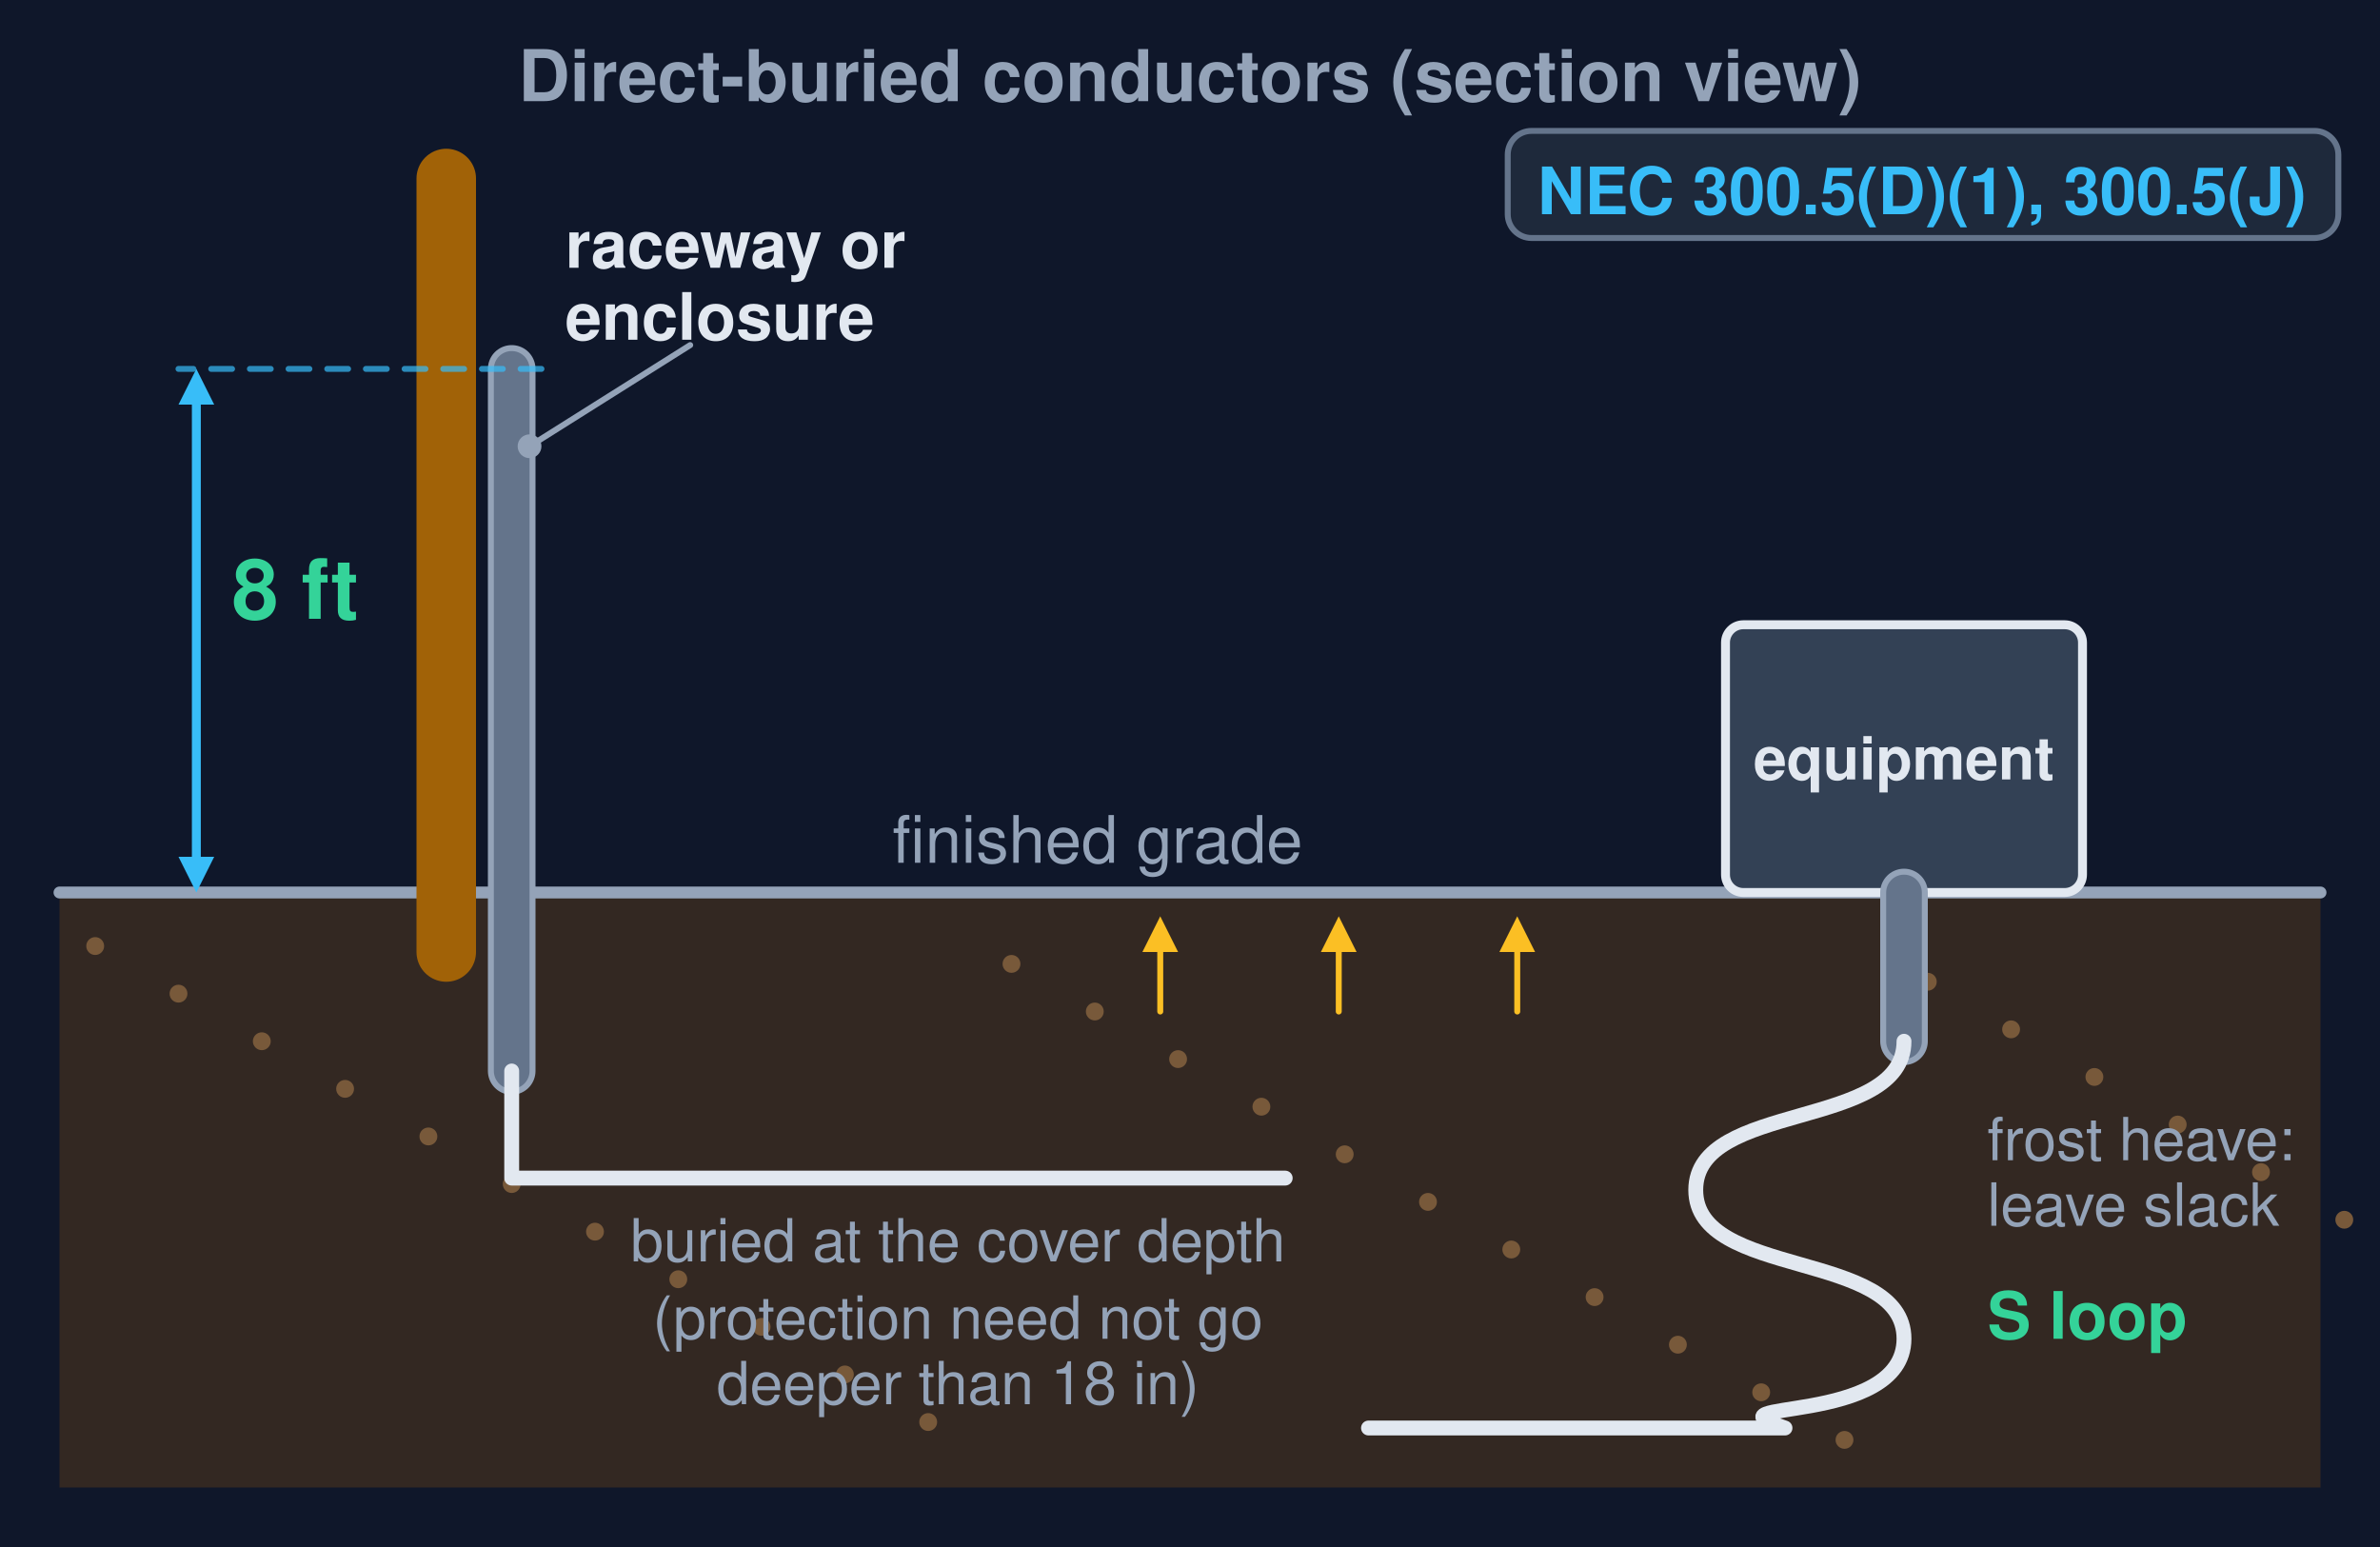
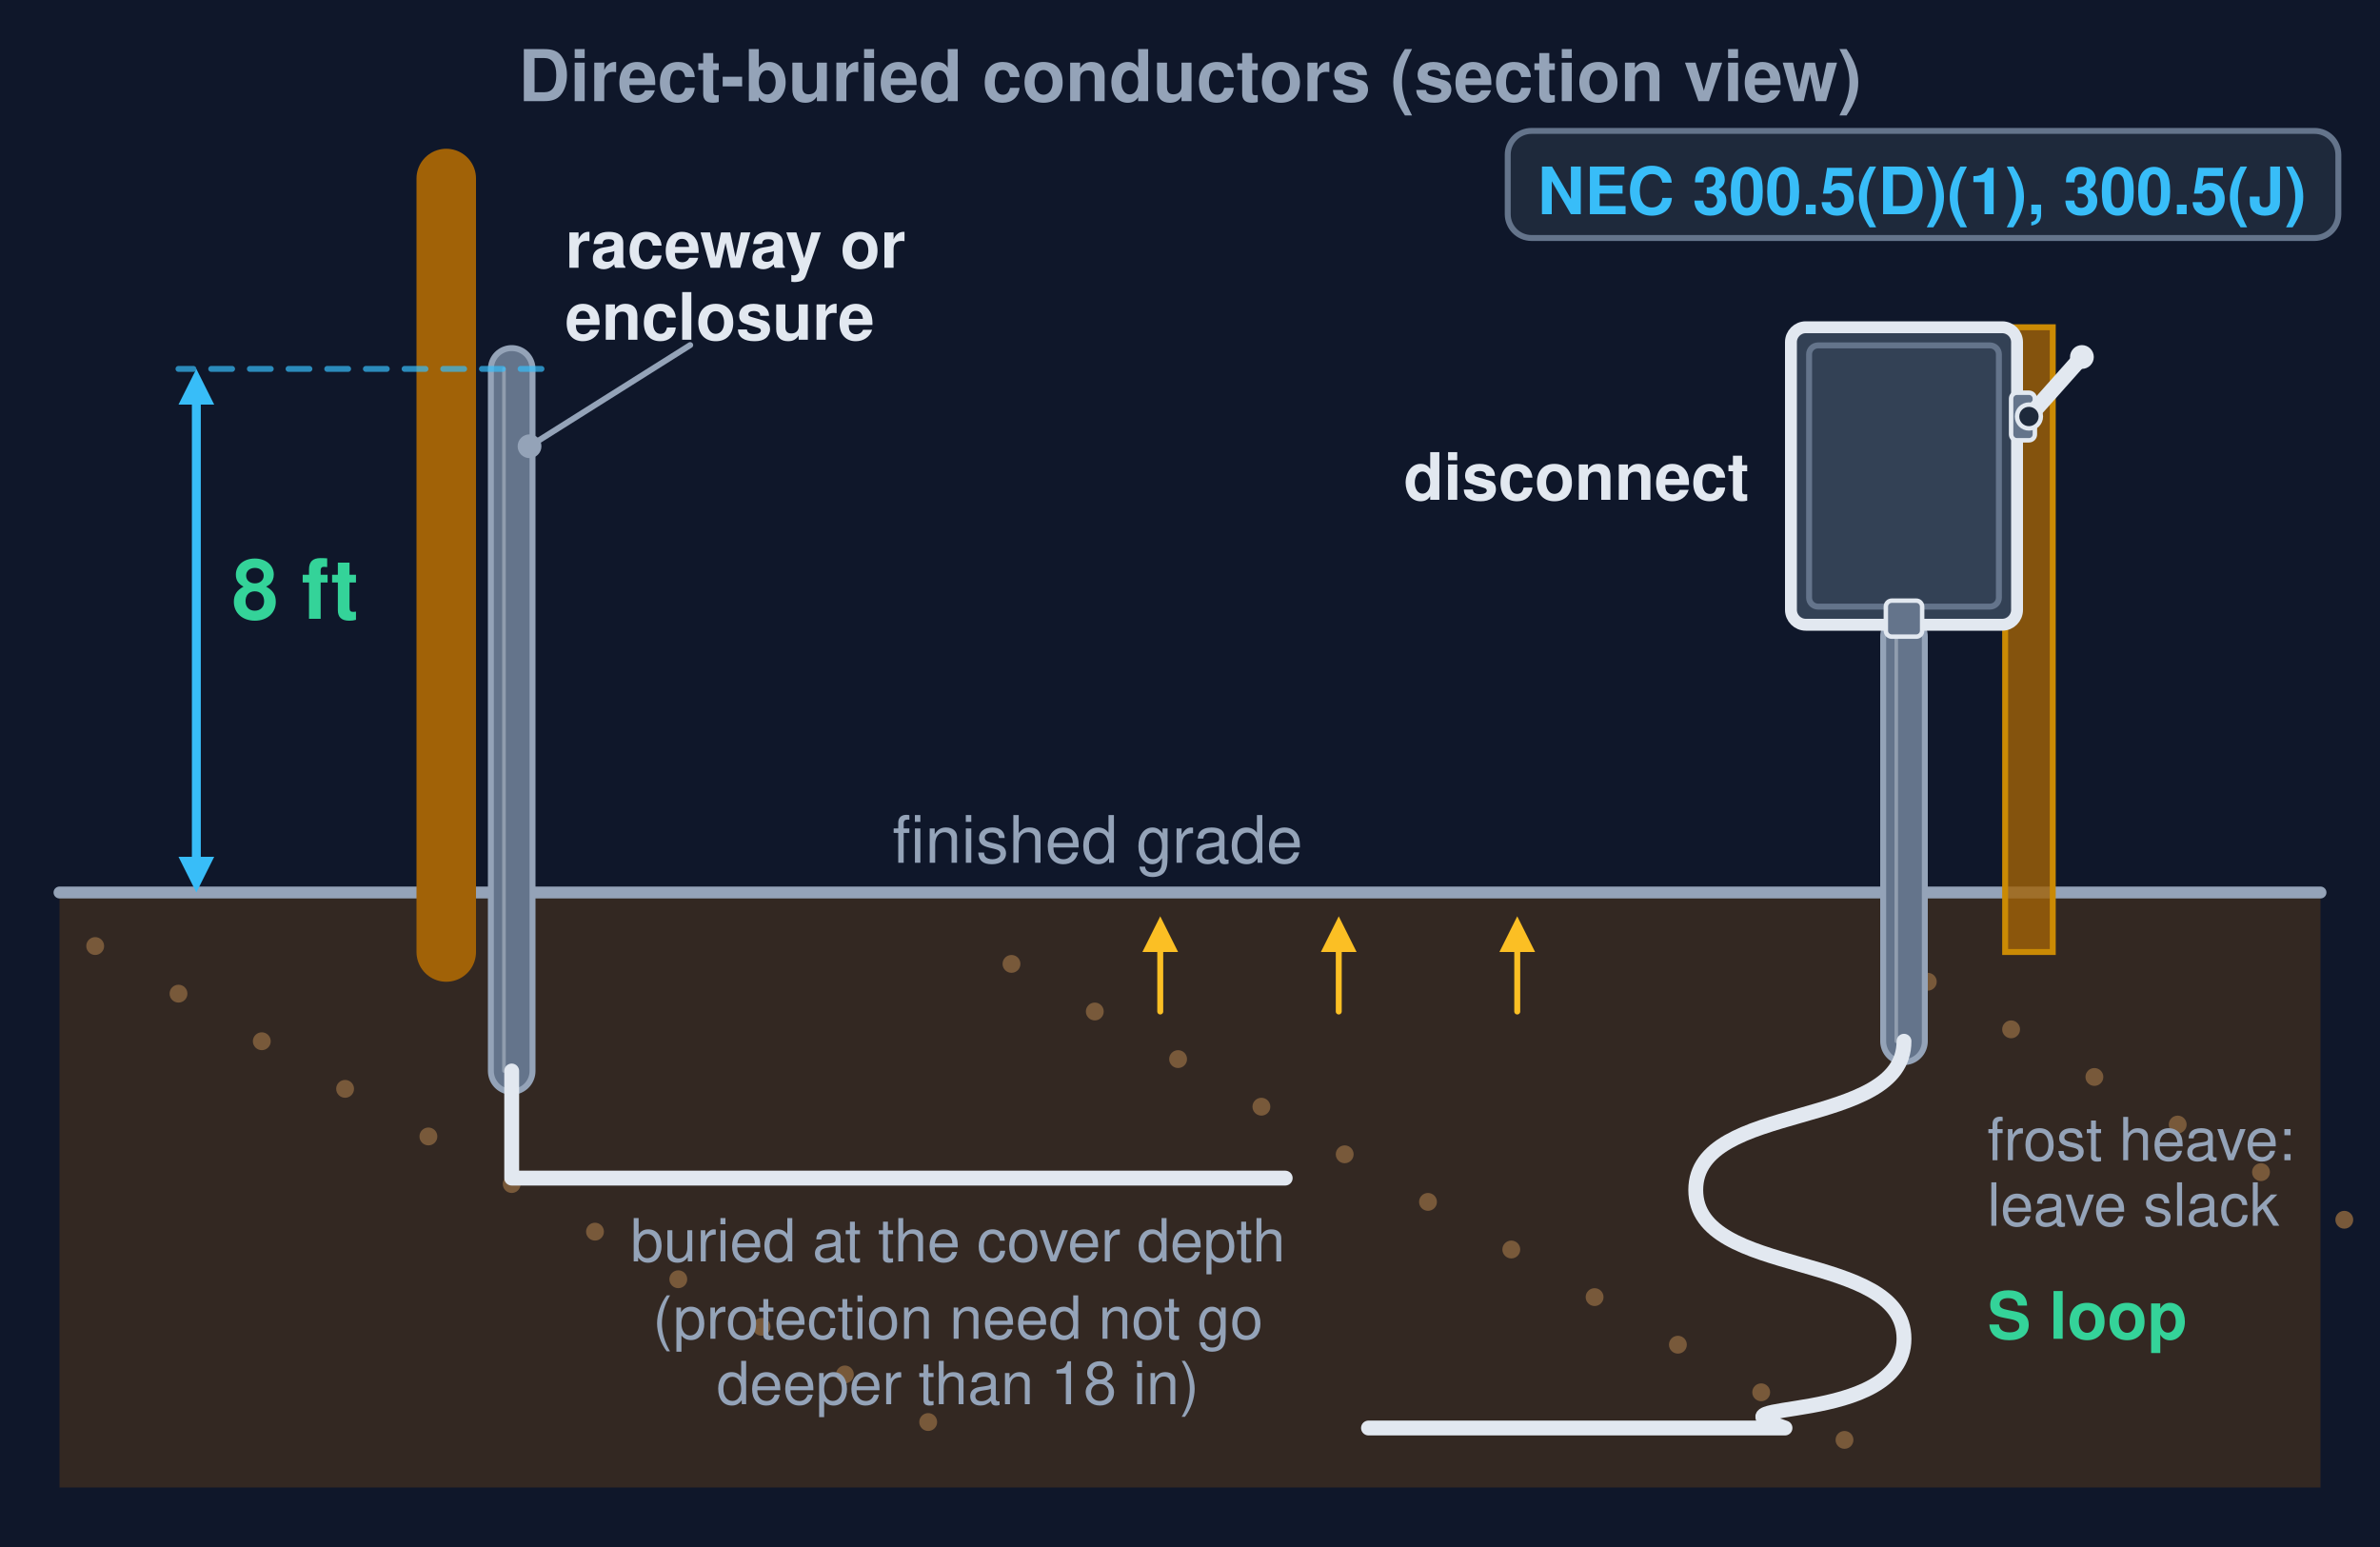
<svg xmlns="http://www.w3.org/2000/svg" width="800" height="520" viewBox="0 0 800 520">
  <rect x="0.0" y="0.0" width="800.0" height="520.0" rx="0" fill="#0f172a" fill-opacity="1.0" stroke="none" stroke-width="2" />
  <text x="400.0" y="34.0" font-family="Helvetica, Arial, sans-serif" font-size="24" font-weight="bold" fill="#94a3b8" text-anchor="middle">Direct-buried conductors (section view)</text>
  <rect x="20.0" y="300.0" width="760.0" height="200.0" rx="0" fill="#3f2e1f" fill-opacity="0.75" stroke="none" stroke-width="2" />
  <circle cx="32.0" cy="318.0" r="3" fill="#78593a" stroke="none" stroke-width="2" />
  <circle cx="60.0" cy="334.0" r="3" fill="#78593a" stroke="none" stroke-width="2" />
  <circle cx="88.0" cy="350.0" r="3" fill="#78593a" stroke="none" stroke-width="2" />
  <circle cx="116.0" cy="366.0" r="3" fill="#78593a" stroke="none" stroke-width="2" />
  <circle cx="144.0" cy="382.0" r="3" fill="#78593a" stroke="none" stroke-width="2" />
  <circle cx="172.0" cy="398.0" r="3" fill="#78593a" stroke="none" stroke-width="2" />
  <circle cx="200.0" cy="414.0" r="3" fill="#78593a" stroke="none" stroke-width="2" />
  <circle cx="228.0" cy="430.0" r="3" fill="#78593a" stroke="none" stroke-width="2" />
  <circle cx="256.0" cy="446.0" r="3" fill="#78593a" stroke="none" stroke-width="2" />
  <circle cx="284.0" cy="462.0" r="3" fill="#78593a" stroke="none" stroke-width="2" />
  <circle cx="312.0" cy="478.0" r="3" fill="#78593a" stroke="none" stroke-width="2" />
  <circle cx="340.0" cy="324.0" r="3" fill="#78593a" stroke="none" stroke-width="2" />
  <circle cx="368.0" cy="340.0" r="3" fill="#78593a" stroke="none" stroke-width="2" />
  <circle cx="396.0" cy="356.0" r="3" fill="#78593a" stroke="none" stroke-width="2" />
  <circle cx="424.0" cy="372.0" r="3" fill="#78593a" stroke="none" stroke-width="2" />
  <circle cx="452.0" cy="388.0" r="3" fill="#78593a" stroke="none" stroke-width="2" />
  <circle cx="480.0" cy="404.0" r="3" fill="#78593a" stroke="none" stroke-width="2" />
  <circle cx="508.0" cy="420.0" r="3" fill="#78593a" stroke="none" stroke-width="2" />
  <circle cx="536.0" cy="436.0" r="3" fill="#78593a" stroke="none" stroke-width="2" />
  <circle cx="564.0" cy="452.0" r="3" fill="#78593a" stroke="none" stroke-width="2" />
  <circle cx="592.0" cy="468.0" r="3" fill="#78593a" stroke="none" stroke-width="2" />
  <circle cx="620.0" cy="484.0" r="3" fill="#78593a" stroke="none" stroke-width="2" />
  <circle cx="648.0" cy="330.0" r="3" fill="#78593a" stroke="none" stroke-width="2" />
  <circle cx="676.0" cy="346.0" r="3" fill="#78593a" stroke="none" stroke-width="2" />
  <circle cx="704.0" cy="362.0" r="3" fill="#78593a" stroke="none" stroke-width="2" />
  <circle cx="732.0" cy="378.0" r="3" fill="#78593a" stroke="none" stroke-width="2" />
  <circle cx="760.0" cy="394.0" r="3" fill="#78593a" stroke="none" stroke-width="2" />
  <circle cx="788.0" cy="410.0" r="3" fill="#78593a" stroke="none" stroke-width="2" />
  <line x1="20.0" y1="300.0" x2="780.0" y2="300.0" stroke="#94a3b8" stroke-width="4" stroke-linecap="round" stroke-opacity="1.0" />
  <text x="300.0" y="290.0" font-family="Helvetica, Arial, sans-serif" font-size="22" fill="#94a3b8" text-anchor="start">finished grade</text>
  <line x1="150.0" y1="60.0" x2="150.0" y2="320.0" stroke="#a16207" stroke-width="20" stroke-linecap="round" stroke-opacity="1.0" />
  <line x1="172.0" y1="124.0" x2="172.0" y2="360.0" stroke="#94a3b8" stroke-width="16" stroke-linecap="round" stroke-opacity="1.0" />
  <line x1="172.0" y1="124.0" x2="172.0" y2="360.0" stroke="#64748b" stroke-width="12" stroke-linecap="round" stroke-opacity="1.0" />
+   <line x1="169.4" y1="124.0" x2="169.4" y2="360.0" stroke="#e2e8f0" stroke-width="1.2" stroke-linecap="round" stroke-opacity="0.35" />
  <polyline points="172.0,360.0 172.0,396.0 432.0,396.0" fill="none" stroke="#e2e8f0" stroke-width="5" stroke-linecap="round" stroke-linejoin="round" />
  <text x="322.0" y="424.0" font-family="Helvetica, Arial, sans-serif" font-size="20" fill="#94a3b8" text-anchor="middle">buried at the cover depth</text>
  <line x1="182.0" y1="124.0" x2="175.0" y2="124.0" stroke="#38bdf8" stroke-width="2" stroke-linecap="round" stroke-opacity="0.7" />
  <line x1="169.0" y1="124.0" x2="162.0" y2="124.0" stroke="#38bdf8" stroke-width="2" stroke-linecap="round" stroke-opacity="0.7" />
  <line x1="156.0" y1="124.0" x2="149.0" y2="124.0" stroke="#38bdf8" stroke-width="2" stroke-linecap="round" stroke-opacity="0.7" />
  <line x1="143.0" y1="124.0" x2="136.0" y2="124.0" stroke="#38bdf8" stroke-width="2" stroke-linecap="round" stroke-opacity="0.7" />
  <line x1="130.0" y1="124.0" x2="123.0" y2="124.0" stroke="#38bdf8" stroke-width="2" stroke-linecap="round" stroke-opacity="0.7" />
  <line x1="117.0" y1="124.0" x2="110.0" y2="124.0" stroke="#38bdf8" stroke-width="2" stroke-linecap="round" stroke-opacity="0.7" />
  <line x1="104.0" y1="124.0" x2="97.0" y2="124.0" stroke="#38bdf8" stroke-width="2" stroke-linecap="round" stroke-opacity="0.7" />
  <line x1="91.0" y1="124.0" x2="84.0" y2="124.0" stroke="#38bdf8" stroke-width="2" stroke-linecap="round" stroke-opacity="0.7" />
  <line x1="78.0" y1="124.0" x2="71.0" y2="124.0" stroke="#38bdf8" stroke-width="2" stroke-linecap="round" stroke-opacity="0.7" />
  <line x1="65.0" y1="124.0" x2="60.0" y2="124.0" stroke="#38bdf8" stroke-width="2" stroke-linecap="round" stroke-opacity="0.7" />
  <line x1="66.0" y1="130.0" x2="66.0" y2="294.0" stroke="#38bdf8" stroke-width="3" stroke-linecap="round" stroke-opacity="1.0" />
  <polygon points="66.0,124.0 72.0,136.0 60.0,136.0" fill="#38bdf8" fill-opacity="1.0" stroke="none" stroke-width="2" />
  <polygon points="66.0,300.0 60.0,288.0 72.0,288.0" fill="#38bdf8" fill-opacity="1.0" stroke="none" stroke-width="2" />
  <text x="78.0" y="208.0" font-family="Helvetica, Arial, sans-serif" font-size="28" font-weight="bold" fill="#34d399" text-anchor="start">8 ft</text>
  <text x="190.0" y="90.0" font-family="Helvetica, Arial, sans-serif" font-size="22" font-weight="bold" fill="#e2e8f0" text-anchor="start">raceway or</text>
  <text x="190.0" y="114.2" font-family="Helvetica, Arial, sans-serif" font-size="22" font-weight="bold" fill="#e2e8f0" text-anchor="start">enclosure</text>
  <line x1="232.0" y1="116.0" x2="178.0" y2="150.0" stroke="#94a3b8" stroke-width="2" stroke-linecap="round" stroke-opacity="1.0" />
  <circle cx="178.0" cy="150.0" r="4" fill="#94a3b8" stroke="none" stroke-width="2" />
  <text x="322.0" y="450.0" font-family="Helvetica, Arial, sans-serif" font-size="20" fill="#94a3b8" text-anchor="middle">(protection need not go</text>
  <text x="322.0" y="472.0" font-family="Helvetica, Arial, sans-serif" font-size="20" fill="#94a3b8" text-anchor="middle">deeper than 18 in)</text>
-   <rect x="580.0" y="210.0" width="120.0" height="90.0" rx="6" fill="#334155" fill-opacity="1.0" stroke="#e2e8f0" stroke-width="3" />
-   <text x="640.0" y="262.0" font-family="Helvetica, Arial, sans-serif" font-size="20" font-weight="bold" fill="#e2e8f0" text-anchor="middle">equipment</text>
-   <line x1="640.0" y1="300.0" x2="640.0" y2="350.0" stroke="#94a3b8" stroke-width="16" stroke-linecap="round" stroke-opacity="1.0" />
-   <line x1="640.0" y1="300.0" x2="640.0" y2="350.0" stroke="#64748b" stroke-width="12" stroke-linecap="round" stroke-opacity="1.0" />
+   <rect x="674.0" y="110.0" width="16.0" height="210.0" rx="0" fill="#a16207" fill-opacity="0.8" stroke="#ca8a04" stroke-width="2" />
+   <line x1="640.0" y1="214.0" x2="640.0" y2="350.0" stroke="#94a3b8" stroke-width="16" stroke-linecap="round" stroke-opacity="1.0" />
+   <line x1="640.0" y1="214.0" x2="640.0" y2="350.0" stroke="#64748b" stroke-width="12" stroke-linecap="round" stroke-opacity="1.0" />
+   <line x1="637.4" y1="214.0" x2="637.4" y2="350.0" stroke="#e2e8f0" stroke-width="1.2" stroke-linecap="round" stroke-opacity="0.35" />
+   <rect x="602.0" y="110.0" width="76.0" height="100.0" rx="5" fill="#334155" fill-opacity="1.0" stroke="#e2e8f0" stroke-width="4" />
+   <rect x="608.1" y="116.1" width="63.8" height="87.8" rx="3" fill="none" fill-opacity="1.0" stroke="#64748b" stroke-width="2" />
+   <rect x="633.9" y="201.9" width="12.2" height="12.1" rx="2" fill="#64748b" fill-opacity="1.0" stroke="#e2e8f0" stroke-width="1.5" />
+   <rect x="676.0" y="132.0" width="8.0" height="16.0" rx="2" fill="#64748b" fill-opacity="1.0" stroke="#e2e8f0" stroke-width="1.5" />
+   <line x1="682.0" y1="140.0" x2="699.8" y2="120.0" stroke="#e2e8f0" stroke-width="5.32" stroke-linecap="round" stroke-opacity="1.0" />
+   <circle cx="699.8" cy="120.0" r="4.0" fill="#e2e8f0" stroke="none" stroke-width="2" />
+   <circle cx="682.0" cy="140.0" r="4.0" fill="#1e293b" stroke="#e2e8f0" stroke-width="1.5" />
+   <text x="588.0" y="168.0" font-family="Helvetica, Arial, sans-serif" font-size="22" font-weight="bold" fill="#e2e8f0" text-anchor="end">disconnect</text>
  <path d="M 640 350 c 0 30 -70 20 -70 50 s 70 20 70 50 s -70 20 -40 30 L 460 480" fill="none" stroke="#e2e8f0" stroke-width="5" stroke-linecap="round" stroke-linejoin="round" />
  <text x="668.0" y="390.0" font-family="Helvetica, Arial, sans-serif" font-size="20" fill="#94a3b8" text-anchor="start">frost heave:</text>
  <text x="668.0" y="412.0" font-family="Helvetica, Arial, sans-serif" font-size="20" fill="#94a3b8" text-anchor="start">leave slack</text>
  <text x="668.0" y="450.0" font-family="Helvetica, Arial, sans-serif" font-size="22" font-weight="bold" fill="#34d399" text-anchor="start">S loop</text>
  <line x1="390.0" y1="340.0" x2="390.0" y2="315.2" stroke="#fbbf24" stroke-width="2" stroke-linecap="round" stroke-opacity="1.0" />
  <polygon points="390.0,308.0 396.0,320.0 384.0,320.0" fill="#fbbf24" fill-opacity="1.0" stroke="none" stroke-width="2" />
  <line x1="450.0" y1="340.0" x2="450.0" y2="315.2" stroke="#fbbf24" stroke-width="2" stroke-linecap="round" stroke-opacity="1.0" />
  <polygon points="450.0,308.0 456.0,320.0 444.0,320.0" fill="#fbbf24" fill-opacity="1.0" stroke="none" stroke-width="2" />
  <line x1="510.0" y1="340.0" x2="510.0" y2="315.2" stroke="#fbbf24" stroke-width="2" stroke-linecap="round" stroke-opacity="1.0" />
  <polygon points="510.0,308.0 516.0,320.0 504.0,320.0" fill="#fbbf24" fill-opacity="1.0" stroke="none" stroke-width="2" />
  <rect x="506.8" y="44.0" width="279.2" height="36.0" rx="8" fill="#1e293b" fill-opacity="1.0" stroke="#64748b" stroke-width="2" />
  <text x="516.8" y="72.0" font-family="Helvetica, Arial, sans-serif" font-size="22" font-weight="bold" fill="#38bdf8" text-anchor="start">NEC 300.5(D)(1), 300.5(J)</text>
</svg>
